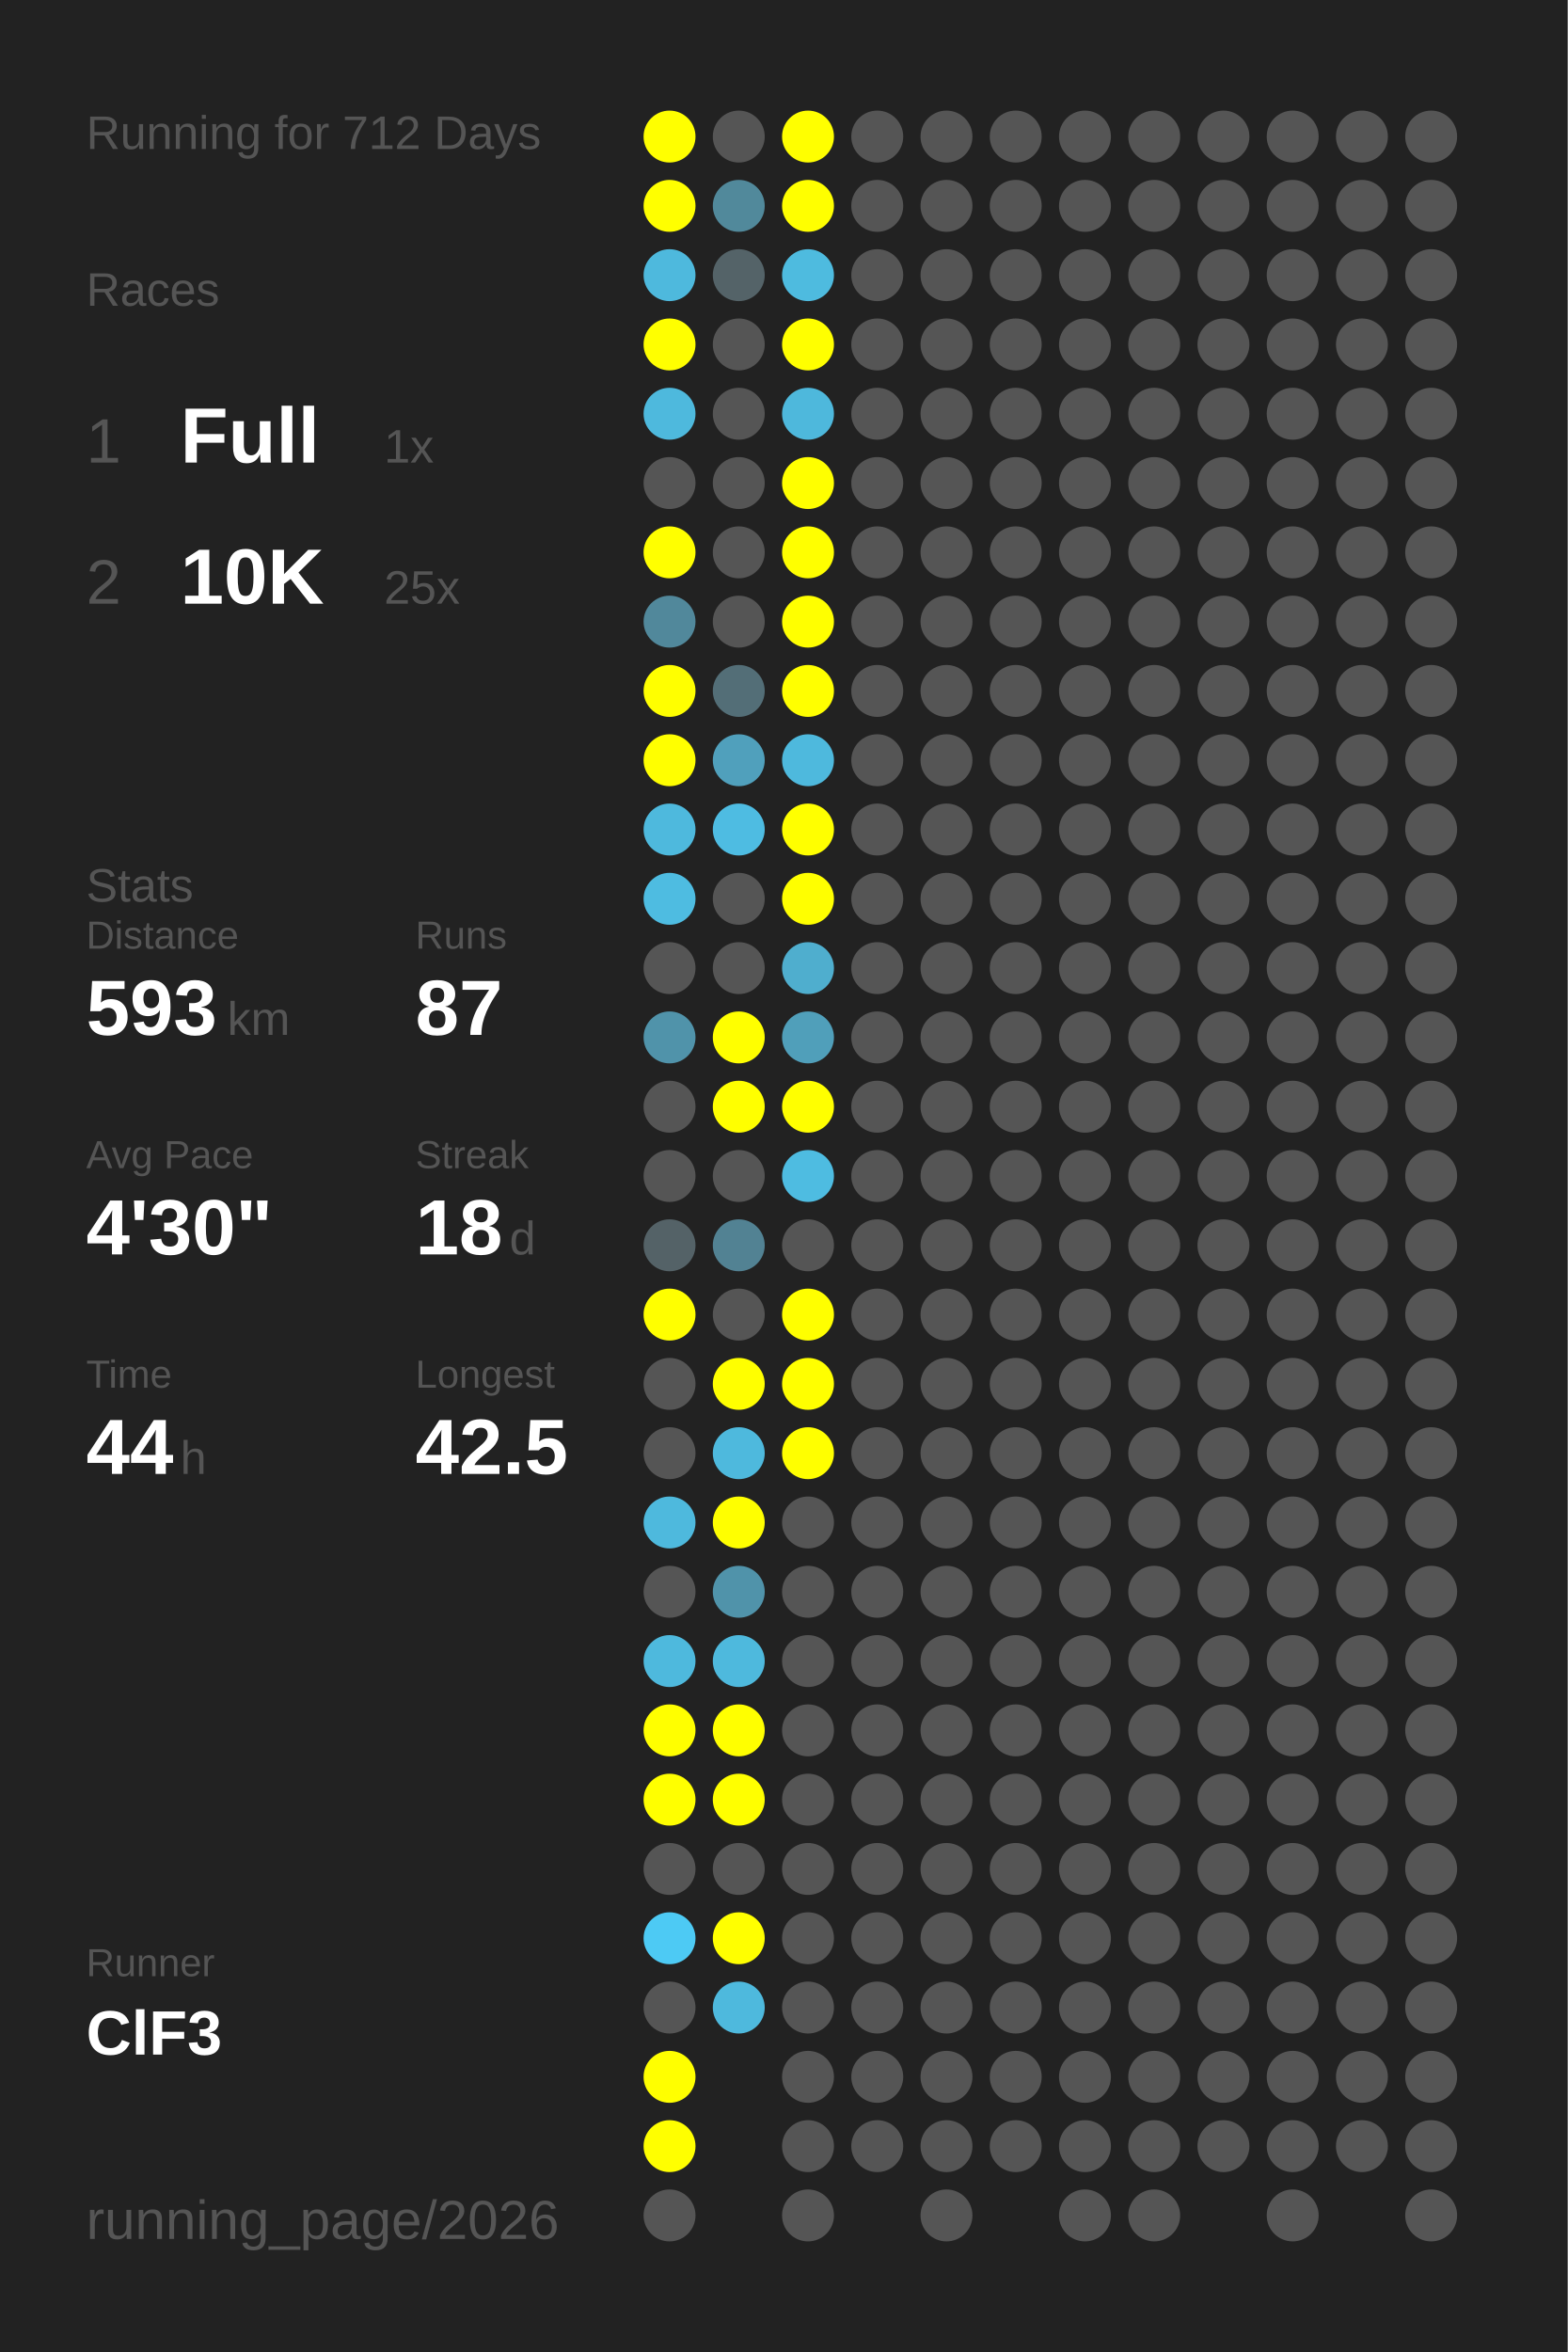
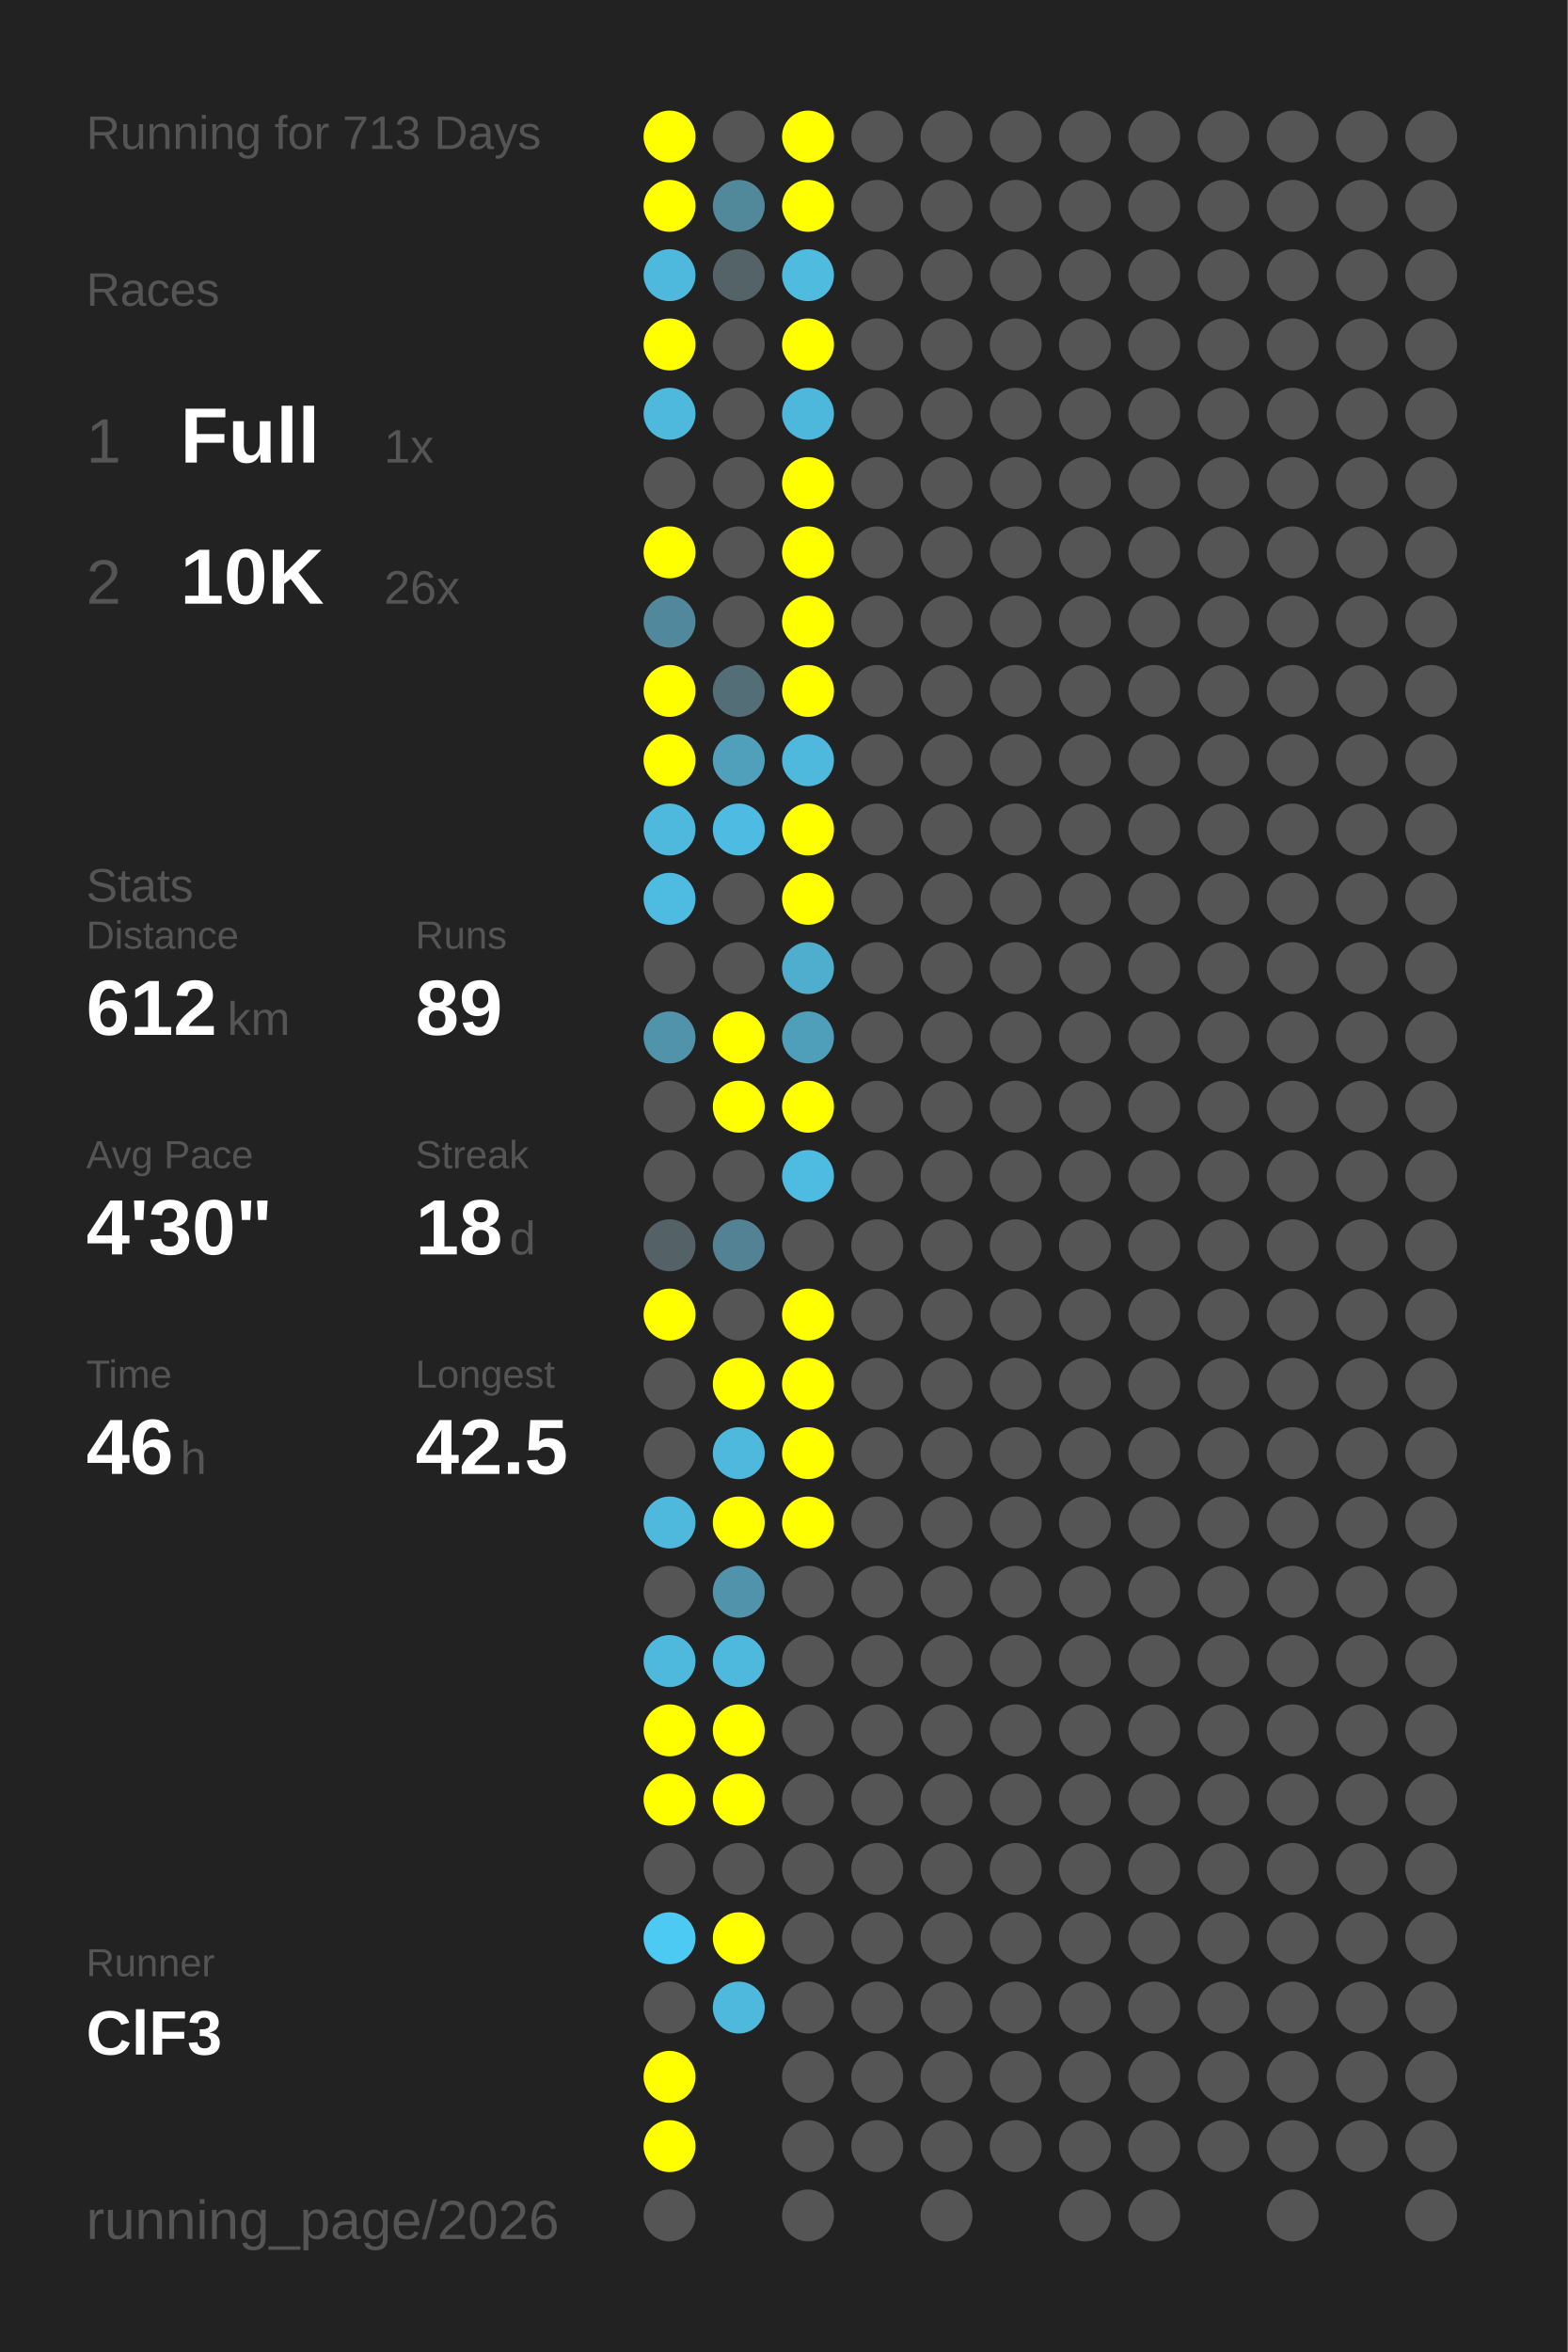
<svg xmlns="http://www.w3.org/2000/svg" baseProfile="full" height="300mm" version="1.1" viewBox="0,0,200,300" width="200mm">
  <defs />
  <rect fill="#222222" height="300" width="200" x="0" y="0" />
-   <text fill="#555555" style="font-size:6px; font-family:Arial;" x="11" y="19">Running for 712 Days</text>
+   <text fill="#555555" style="font-size:6px; font-family:Arial;" x="11" y="19">Running for 713 Days</text>
  <text fill="#555555" style="font-size:6px; font-family:Arial;" x="11" y="39">Races</text>
  <text fill="#555555" style="font-size:8px; font-family:Arial;" x="11" y="59">1</text>
  <text fill="#FFFFFF" style="font-size:10px; font-family:Arial; font-weight:bold;" x="23" y="59">Full</text>
  <text fill="#555555" style="font-size:6px; font-family:Arial;" x="49" y="59">1x</text>
  <text fill="#555555" style="font-size:8px; font-family:Arial;" x="11" y="77">2</text>
  <text fill="#FFFFFF" style="font-size:10px; font-family:Arial; font-weight:bold;" x="23" y="77">10K</text>
-   <text fill="#555555" style="font-size:6px; font-family:Arial;" x="49" y="77">25x</text>
+   <text fill="#555555" style="font-size:6px; font-family:Arial;" x="49" y="77">26x</text>
  <text fill="#555555" style="font-size:6px; font-family:Arial;" x="11" y="115">Stats</text>
  <text fill="#555555" style="font-size:5px; font-family:Arial;" x="11" y="121">Distance</text>
-   <text fill="#FFFFFF" style="font-size:10px; font-family:Arial; font-weight:bold;" x="11" y="132">593</text>
+   <text fill="#FFFFFF" style="font-size:10px; font-family:Arial; font-weight:bold;" x="11" y="132">612</text>
  <text fill="#555555" style="font-size:6px; font-family:Arial;" x="29" y="132">km</text>
  <text fill="#555555" style="font-size:5px; font-family:Arial;" x="53" y="121">Runs</text>
-   <text fill="#FFFFFF" style="font-size:10px; font-family:Arial; font-weight:bold;" x="53" y="132">87</text>
+   <text fill="#FFFFFF" style="font-size:10px; font-family:Arial; font-weight:bold;" x="53" y="132">89</text>
  <text fill="#555555" style="font-size:5px; font-family:Arial;" x="11" y="149">Avg Pace</text>
  <text fill="#FFFFFF" style="font-size:10px; font-family:Arial; font-weight:bold;" x="11" y="160">4'30"</text>
  <text fill="#555555" style="font-size:5px; font-family:Arial;" x="53" y="149">Streak</text>
  <text fill="#FFFFFF" style="font-size:10px; font-family:Arial; font-weight:bold;" x="53" y="160">18</text>
  <text fill="#555555" style="font-size:6px; font-family:Arial;" x="65" y="160">d</text>
  <text fill="#555555" style="font-size:5px; font-family:Arial;" x="11" y="177">Time</text>
-   <text fill="#FFFFFF" style="font-size:10px; font-family:Arial; font-weight:bold;" x="11" y="188">44</text>
+   <text fill="#FFFFFF" style="font-size:10px; font-family:Arial; font-weight:bold;" x="11" y="188">46</text>
  <text fill="#555555" style="font-size:6px; font-family:Arial;" x="23" y="188">h</text>
  <text fill="#555555" style="font-size:5px; font-family:Arial;" x="53" y="177">Longest</text>
  <text fill="#FFFFFF" style="font-size:10px; font-family:Arial; font-weight:bold;" x="53" y="188">42.5</text>
  <text fill="#555555" style="font-size:5px; font-family:Arial;" x="11" y="252.065">Runner</text>
  <text fill="#FFFFFF" style="font-size:8px; font-family:Arial; font-weight:bold;" x="11" y="262.065">ClF3</text>
  <text fill="#555555" style="font-size:7px; font-family:Arial;" x="11" y="285.581">running_page/2026</text>
  <circle cx="85.417" cy="17.419" fill="#FFFF00" r="3.312" />
  <circle cx="85.417" cy="26.258" fill="#FFFF00" r="3.312" />
  <circle cx="85.417" cy="35.097" fill="#4eb9dd" r="3.312" />
  <circle cx="85.417" cy="43.935" fill="#FFFF00" r="3.312" />
  <circle cx="85.417" cy="52.774" fill="#4eb9dd" r="3.312" />
  <circle cx="85.417" cy="61.613" fill="#555555" r="3.312" />
  <circle cx="85.417" cy="70.452" fill="#FFFF00" r="3.312" />
  <circle cx="85.417" cy="79.29" fill="#51889b" r="3.312" />
  <circle cx="85.417" cy="88.129" fill="#FFFF00" r="3.312" />
  <circle cx="85.417" cy="96.968" fill="#FFFF00" r="3.312" />
  <circle cx="85.417" cy="105.806" fill="#4eb9dd" r="3.312" />
  <circle cx="85.417" cy="114.645" fill="#4ebce1" r="3.312" />
  <circle cx="85.417" cy="123.484" fill="#555555" r="3.312" />
  <circle cx="85.417" cy="132.323" fill="#5093aa" r="3.312" />
  <circle cx="85.417" cy="141.161" fill="#555555" r="3.312" />
  <circle cx="85.417" cy="150" fill="#555555" r="3.312" />
  <circle cx="85.417" cy="158.839" fill="#546267" r="3.312" />
  <circle cx="85.417" cy="167.677" fill="#FFFF00" r="3.312" />
  <circle cx="85.417" cy="176.516" fill="#555555" r="3.312" />
  <circle cx="85.417" cy="185.355" fill="#555555" r="3.312" />
  <circle cx="85.417" cy="194.194" fill="#4eb9dd" r="3.312" />
  <circle cx="85.417" cy="203.032" fill="#555555" r="3.312" />
  <circle cx="85.417" cy="211.871" fill="#4eb9dd" r="3.312" />
  <circle cx="85.417" cy="220.71" fill="#FFFF00" r="3.312" />
  <circle cx="85.417" cy="229.548" fill="#FFFF00" r="3.312" />
  <circle cx="85.417" cy="238.387" fill="#555555" r="3.312" />
  <circle cx="85.417" cy="247.226" fill="#4dcaf4" r="3.312" />
  <circle cx="85.417" cy="256.065" fill="#555555" r="3.312" />
  <circle cx="85.417" cy="264.903" fill="#FFFF00" r="3.312" />
  <circle cx="85.417" cy="273.742" fill="#FFFF00" r="3.312" />
  <circle cx="85.417" cy="282.581" fill="#555555" r="3.312" />
  <circle cx="94.25" cy="17.419" fill="#555555" r="3.312" />
  <circle cx="94.25" cy="26.258" fill="#51899b" r="3.312" />
  <circle cx="94.25" cy="35.097" fill="#546368" r="3.312" />
  <circle cx="94.25" cy="43.935" fill="#555555" r="3.312" />
  <circle cx="94.25" cy="52.774" fill="#555555" r="3.312" />
  <circle cx="94.25" cy="61.613" fill="#555555" r="3.312" />
  <circle cx="94.25" cy="70.452" fill="#555555" r="3.312" />
  <circle cx="94.25" cy="79.29" fill="#555555" r="3.312" />
  <circle cx="94.25" cy="88.129" fill="#536e77" r="3.312" />
  <circle cx="94.25" cy="96.968" fill="#50a0bc" r="3.312" />
  <circle cx="94.25" cy="105.806" fill="#4ebce2" r="3.312" />
  <circle cx="94.25" cy="114.645" fill="#555555" r="3.312" />
  <circle cx="94.25" cy="123.484" fill="#555555" r="3.312" />
  <circle cx="94.25" cy="132.323" fill="#FFFF00" r="3.312" />
  <circle cx="94.25" cy="141.161" fill="#FFFF00" r="3.312" />
  <circle cx="94.25" cy="150" fill="#555555" r="3.312" />
  <circle cx="94.25" cy="158.839" fill="#528293" r="3.312" />
  <circle cx="94.25" cy="167.677" fill="#555555" r="3.312" />
  <circle cx="94.25" cy="176.516" fill="#FFFF00" r="3.312" />
  <circle cx="94.25" cy="185.355" fill="#4eb9dd" r="3.312" />
  <circle cx="94.25" cy="194.194" fill="#FFFF00" r="3.312" />
  <circle cx="94.25" cy="203.032" fill="#5093aa" r="3.312" />
  <circle cx="94.25" cy="211.871" fill="#4eb9dd" r="3.312" />
  <circle cx="94.25" cy="220.71" fill="#FFFF00" r="3.312" />
  <circle cx="94.25" cy="229.548" fill="#FFFF00" r="3.312" />
  <circle cx="94.25" cy="238.387" fill="#555555" r="3.312" />
  <circle cx="94.25" cy="247.226" fill="#FFFF00" r="3.312" />
  <circle cx="94.25" cy="256.065" fill="#4eb9dd" r="3.312" />
  <circle cx="103.083" cy="17.419" fill="#FFFF00" r="3.312" />
  <circle cx="103.083" cy="26.258" fill="#FFFF00" r="3.312" />
  <circle cx="103.083" cy="35.097" fill="#4ebbdf" r="3.312" />
  <circle cx="103.083" cy="43.935" fill="#FFFF00" r="3.312" />
  <circle cx="103.083" cy="52.774" fill="#4eb8dc" r="3.312" />
  <circle cx="103.083" cy="61.613" fill="#FFFF00" r="3.312" />
  <circle cx="103.083" cy="70.452" fill="#FFFF00" r="3.312" />
  <circle cx="103.083" cy="79.29" fill="#FFFF00" r="3.312" />
  <circle cx="103.083" cy="88.129" fill="#FFFF00" r="3.312" />
  <circle cx="103.083" cy="96.968" fill="#4eb9dd" r="3.312" />
  <circle cx="103.083" cy="105.806" fill="#FFFF00" r="3.312" />
  <circle cx="103.083" cy="114.645" fill="#FFFF00" r="3.312" />
  <circle cx="103.083" cy="123.484" fill="#4faece" r="3.312" />
  <circle cx="103.083" cy="132.323" fill="#509fba" r="3.312" />
  <circle cx="103.083" cy="141.161" fill="#FFFF00" r="3.312" />
  <circle cx="103.083" cy="150" fill="#4ebce1" r="3.312" />
  <circle cx="103.083" cy="158.839" fill="#555555" r="3.312" />
  <circle cx="103.083" cy="167.677" fill="#FFFF00" r="3.312" />
  <circle cx="103.083" cy="176.516" fill="#FFFF00" r="3.312" />
  <circle cx="103.083" cy="185.355" fill="#FFFF00" r="3.312" />
-   <circle cx="103.083" cy="194.194" fill="#555555" r="3.312" />
+   <circle cx="103.083" cy="194.194" fill="#FFFF00" r="3.312" />
  <circle cx="103.083" cy="203.032" fill="#555555" r="3.312" />
  <circle cx="103.083" cy="211.871" fill="#555555" r="3.312" />
  <circle cx="103.083" cy="220.71" fill="#555555" r="3.312" />
  <circle cx="103.083" cy="229.548" fill="#555555" r="3.312" />
  <circle cx="103.083" cy="238.387" fill="#555555" r="3.312" />
  <circle cx="103.083" cy="247.226" fill="#555555" r="3.312" />
  <circle cx="103.083" cy="256.065" fill="#555555" r="3.312" />
  <circle cx="103.083" cy="264.903" fill="#555555" r="3.312" />
  <circle cx="103.083" cy="273.742" fill="#555555" r="3.312" />
  <circle cx="103.083" cy="282.581" fill="#555555" r="3.312" />
  <circle cx="111.917" cy="17.419" fill="#555555" r="3.312" />
  <circle cx="111.917" cy="26.258" fill="#555555" r="3.312" />
  <circle cx="111.917" cy="35.097" fill="#555555" r="3.312" />
  <circle cx="111.917" cy="43.935" fill="#555555" r="3.312" />
  <circle cx="111.917" cy="52.774" fill="#555555" r="3.312" />
  <circle cx="111.917" cy="61.613" fill="#555555" r="3.312" />
  <circle cx="111.917" cy="70.452" fill="#555555" r="3.312" />
  <circle cx="111.917" cy="79.29" fill="#555555" r="3.312" />
  <circle cx="111.917" cy="88.129" fill="#555555" r="3.312" />
  <circle cx="111.917" cy="96.968" fill="#555555" r="3.312" />
  <circle cx="111.917" cy="105.806" fill="#555555" r="3.312" />
  <circle cx="111.917" cy="114.645" fill="#555555" r="3.312" />
  <circle cx="111.917" cy="123.484" fill="#555555" r="3.312" />
  <circle cx="111.917" cy="132.323" fill="#555555" r="3.312" />
  <circle cx="111.917" cy="141.161" fill="#555555" r="3.312" />
  <circle cx="111.917" cy="150" fill="#555555" r="3.312" />
  <circle cx="111.917" cy="158.839" fill="#555555" r="3.312" />
  <circle cx="111.917" cy="167.677" fill="#555555" r="3.312" />
  <circle cx="111.917" cy="176.516" fill="#555555" r="3.312" />
  <circle cx="111.917" cy="185.355" fill="#555555" r="3.312" />
  <circle cx="111.917" cy="194.194" fill="#555555" r="3.312" />
  <circle cx="111.917" cy="203.032" fill="#555555" r="3.312" />
  <circle cx="111.917" cy="211.871" fill="#555555" r="3.312" />
  <circle cx="111.917" cy="220.71" fill="#555555" r="3.312" />
  <circle cx="111.917" cy="229.548" fill="#555555" r="3.312" />
  <circle cx="111.917" cy="238.387" fill="#555555" r="3.312" />
  <circle cx="111.917" cy="247.226" fill="#555555" r="3.312" />
  <circle cx="111.917" cy="256.065" fill="#555555" r="3.312" />
  <circle cx="111.917" cy="264.903" fill="#555555" r="3.312" />
  <circle cx="111.917" cy="273.742" fill="#555555" r="3.312" />
  <circle cx="120.75" cy="17.419" fill="#555555" r="3.312" />
  <circle cx="120.75" cy="26.258" fill="#555555" r="3.312" />
  <circle cx="120.75" cy="35.097" fill="#555555" r="3.312" />
  <circle cx="120.75" cy="43.935" fill="#555555" r="3.312" />
  <circle cx="120.75" cy="52.774" fill="#555555" r="3.312" />
  <circle cx="120.75" cy="61.613" fill="#555555" r="3.312" />
  <circle cx="120.75" cy="70.452" fill="#555555" r="3.312" />
  <circle cx="120.75" cy="79.29" fill="#555555" r="3.312" />
  <circle cx="120.75" cy="88.129" fill="#555555" r="3.312" />
  <circle cx="120.75" cy="96.968" fill="#555555" r="3.312" />
  <circle cx="120.75" cy="105.806" fill="#555555" r="3.312" />
  <circle cx="120.75" cy="114.645" fill="#555555" r="3.312" />
  <circle cx="120.75" cy="123.484" fill="#555555" r="3.312" />
  <circle cx="120.75" cy="132.323" fill="#555555" r="3.312" />
  <circle cx="120.75" cy="141.161" fill="#555555" r="3.312" />
  <circle cx="120.75" cy="150" fill="#555555" r="3.312" />
  <circle cx="120.75" cy="158.839" fill="#555555" r="3.312" />
  <circle cx="120.75" cy="167.677" fill="#555555" r="3.312" />
  <circle cx="120.75" cy="176.516" fill="#555555" r="3.312" />
  <circle cx="120.75" cy="185.355" fill="#555555" r="3.312" />
  <circle cx="120.75" cy="194.194" fill="#555555" r="3.312" />
  <circle cx="120.75" cy="203.032" fill="#555555" r="3.312" />
  <circle cx="120.75" cy="211.871" fill="#555555" r="3.312" />
  <circle cx="120.75" cy="220.71" fill="#555555" r="3.312" />
  <circle cx="120.75" cy="229.548" fill="#555555" r="3.312" />
  <circle cx="120.75" cy="238.387" fill="#555555" r="3.312" />
  <circle cx="120.75" cy="247.226" fill="#555555" r="3.312" />
  <circle cx="120.75" cy="256.065" fill="#555555" r="3.312" />
  <circle cx="120.75" cy="264.903" fill="#555555" r="3.312" />
  <circle cx="120.75" cy="273.742" fill="#555555" r="3.312" />
  <circle cx="120.75" cy="282.581" fill="#555555" r="3.312" />
  <circle cx="129.583" cy="17.419" fill="#555555" r="3.312" />
  <circle cx="129.583" cy="26.258" fill="#555555" r="3.312" />
  <circle cx="129.583" cy="35.097" fill="#555555" r="3.312" />
  <circle cx="129.583" cy="43.935" fill="#555555" r="3.312" />
  <circle cx="129.583" cy="52.774" fill="#555555" r="3.312" />
  <circle cx="129.583" cy="61.613" fill="#555555" r="3.312" />
  <circle cx="129.583" cy="70.452" fill="#555555" r="3.312" />
  <circle cx="129.583" cy="79.29" fill="#555555" r="3.312" />
  <circle cx="129.583" cy="88.129" fill="#555555" r="3.312" />
  <circle cx="129.583" cy="96.968" fill="#555555" r="3.312" />
  <circle cx="129.583" cy="105.806" fill="#555555" r="3.312" />
  <circle cx="129.583" cy="114.645" fill="#555555" r="3.312" />
  <circle cx="129.583" cy="123.484" fill="#555555" r="3.312" />
  <circle cx="129.583" cy="132.323" fill="#555555" r="3.312" />
  <circle cx="129.583" cy="141.161" fill="#555555" r="3.312" />
  <circle cx="129.583" cy="150" fill="#555555" r="3.312" />
  <circle cx="129.583" cy="158.839" fill="#555555" r="3.312" />
  <circle cx="129.583" cy="167.677" fill="#555555" r="3.312" />
  <circle cx="129.583" cy="176.516" fill="#555555" r="3.312" />
  <circle cx="129.583" cy="185.355" fill="#555555" r="3.312" />
  <circle cx="129.583" cy="194.194" fill="#555555" r="3.312" />
  <circle cx="129.583" cy="203.032" fill="#555555" r="3.312" />
  <circle cx="129.583" cy="211.871" fill="#555555" r="3.312" />
  <circle cx="129.583" cy="220.71" fill="#555555" r="3.312" />
  <circle cx="129.583" cy="229.548" fill="#555555" r="3.312" />
  <circle cx="129.583" cy="238.387" fill="#555555" r="3.312" />
  <circle cx="129.583" cy="247.226" fill="#555555" r="3.312" />
  <circle cx="129.583" cy="256.065" fill="#555555" r="3.312" />
  <circle cx="129.583" cy="264.903" fill="#555555" r="3.312" />
  <circle cx="129.583" cy="273.742" fill="#555555" r="3.312" />
  <circle cx="138.417" cy="17.419" fill="#555555" r="3.312" />
  <circle cx="138.417" cy="26.258" fill="#555555" r="3.312" />
  <circle cx="138.417" cy="35.097" fill="#555555" r="3.312" />
  <circle cx="138.417" cy="43.935" fill="#555555" r="3.312" />
  <circle cx="138.417" cy="52.774" fill="#555555" r="3.312" />
  <circle cx="138.417" cy="61.613" fill="#555555" r="3.312" />
  <circle cx="138.417" cy="70.452" fill="#555555" r="3.312" />
  <circle cx="138.417" cy="79.29" fill="#555555" r="3.312" />
  <circle cx="138.417" cy="88.129" fill="#555555" r="3.312" />
  <circle cx="138.417" cy="96.968" fill="#555555" r="3.312" />
  <circle cx="138.417" cy="105.806" fill="#555555" r="3.312" />
  <circle cx="138.417" cy="114.645" fill="#555555" r="3.312" />
  <circle cx="138.417" cy="123.484" fill="#555555" r="3.312" />
  <circle cx="138.417" cy="132.323" fill="#555555" r="3.312" />
  <circle cx="138.417" cy="141.161" fill="#555555" r="3.312" />
  <circle cx="138.417" cy="150" fill="#555555" r="3.312" />
  <circle cx="138.417" cy="158.839" fill="#555555" r="3.312" />
  <circle cx="138.417" cy="167.677" fill="#555555" r="3.312" />
  <circle cx="138.417" cy="176.516" fill="#555555" r="3.312" />
  <circle cx="138.417" cy="185.355" fill="#555555" r="3.312" />
  <circle cx="138.417" cy="194.194" fill="#555555" r="3.312" />
  <circle cx="138.417" cy="203.032" fill="#555555" r="3.312" />
  <circle cx="138.417" cy="211.871" fill="#555555" r="3.312" />
  <circle cx="138.417" cy="220.71" fill="#555555" r="3.312" />
  <circle cx="138.417" cy="229.548" fill="#555555" r="3.312" />
  <circle cx="138.417" cy="238.387" fill="#555555" r="3.312" />
  <circle cx="138.417" cy="247.226" fill="#555555" r="3.312" />
  <circle cx="138.417" cy="256.065" fill="#555555" r="3.312" />
  <circle cx="138.417" cy="264.903" fill="#555555" r="3.312" />
  <circle cx="138.417" cy="273.742" fill="#555555" r="3.312" />
  <circle cx="138.417" cy="282.581" fill="#555555" r="3.312" />
  <circle cx="147.25" cy="17.419" fill="#555555" r="3.312" />
  <circle cx="147.25" cy="26.258" fill="#555555" r="3.312" />
  <circle cx="147.25" cy="35.097" fill="#555555" r="3.312" />
  <circle cx="147.25" cy="43.935" fill="#555555" r="3.312" />
  <circle cx="147.25" cy="52.774" fill="#555555" r="3.312" />
  <circle cx="147.25" cy="61.613" fill="#555555" r="3.312" />
  <circle cx="147.25" cy="70.452" fill="#555555" r="3.312" />
  <circle cx="147.25" cy="79.29" fill="#555555" r="3.312" />
  <circle cx="147.25" cy="88.129" fill="#555555" r="3.312" />
  <circle cx="147.25" cy="96.968" fill="#555555" r="3.312" />
  <circle cx="147.25" cy="105.806" fill="#555555" r="3.312" />
  <circle cx="147.25" cy="114.645" fill="#555555" r="3.312" />
  <circle cx="147.25" cy="123.484" fill="#555555" r="3.312" />
  <circle cx="147.25" cy="132.323" fill="#555555" r="3.312" />
  <circle cx="147.25" cy="141.161" fill="#555555" r="3.312" />
  <circle cx="147.25" cy="150" fill="#555555" r="3.312" />
  <circle cx="147.25" cy="158.839" fill="#555555" r="3.312" />
  <circle cx="147.25" cy="167.677" fill="#555555" r="3.312" />
  <circle cx="147.25" cy="176.516" fill="#555555" r="3.312" />
  <circle cx="147.25" cy="185.355" fill="#555555" r="3.312" />
  <circle cx="147.25" cy="194.194" fill="#555555" r="3.312" />
  <circle cx="147.25" cy="203.032" fill="#555555" r="3.312" />
  <circle cx="147.25" cy="211.871" fill="#555555" r="3.312" />
  <circle cx="147.25" cy="220.71" fill="#555555" r="3.312" />
  <circle cx="147.25" cy="229.548" fill="#555555" r="3.312" />
  <circle cx="147.25" cy="238.387" fill="#555555" r="3.312" />
  <circle cx="147.25" cy="247.226" fill="#555555" r="3.312" />
  <circle cx="147.25" cy="256.065" fill="#555555" r="3.312" />
  <circle cx="147.25" cy="264.903" fill="#555555" r="3.312" />
  <circle cx="147.25" cy="273.742" fill="#555555" r="3.312" />
  <circle cx="147.25" cy="282.581" fill="#555555" r="3.312" />
  <circle cx="156.083" cy="17.419" fill="#555555" r="3.312" />
  <circle cx="156.083" cy="26.258" fill="#555555" r="3.312" />
  <circle cx="156.083" cy="35.097" fill="#555555" r="3.312" />
  <circle cx="156.083" cy="43.935" fill="#555555" r="3.312" />
  <circle cx="156.083" cy="52.774" fill="#555555" r="3.312" />
  <circle cx="156.083" cy="61.613" fill="#555555" r="3.312" />
  <circle cx="156.083" cy="70.452" fill="#555555" r="3.312" />
  <circle cx="156.083" cy="79.29" fill="#555555" r="3.312" />
  <circle cx="156.083" cy="88.129" fill="#555555" r="3.312" />
  <circle cx="156.083" cy="96.968" fill="#555555" r="3.312" />
  <circle cx="156.083" cy="105.806" fill="#555555" r="3.312" />
  <circle cx="156.083" cy="114.645" fill="#555555" r="3.312" />
  <circle cx="156.083" cy="123.484" fill="#555555" r="3.312" />
  <circle cx="156.083" cy="132.323" fill="#555555" r="3.312" />
  <circle cx="156.083" cy="141.161" fill="#555555" r="3.312" />
  <circle cx="156.083" cy="150" fill="#555555" r="3.312" />
  <circle cx="156.083" cy="158.839" fill="#555555" r="3.312" />
  <circle cx="156.083" cy="167.677" fill="#555555" r="3.312" />
  <circle cx="156.083" cy="176.516" fill="#555555" r="3.312" />
  <circle cx="156.083" cy="185.355" fill="#555555" r="3.312" />
  <circle cx="156.083" cy="194.194" fill="#555555" r="3.312" />
  <circle cx="156.083" cy="203.032" fill="#555555" r="3.312" />
  <circle cx="156.083" cy="211.871" fill="#555555" r="3.312" />
  <circle cx="156.083" cy="220.71" fill="#555555" r="3.312" />
  <circle cx="156.083" cy="229.548" fill="#555555" r="3.312" />
  <circle cx="156.083" cy="238.387" fill="#555555" r="3.312" />
  <circle cx="156.083" cy="247.226" fill="#555555" r="3.312" />
  <circle cx="156.083" cy="256.065" fill="#555555" r="3.312" />
  <circle cx="156.083" cy="264.903" fill="#555555" r="3.312" />
  <circle cx="156.083" cy="273.742" fill="#555555" r="3.312" />
  <circle cx="164.917" cy="17.419" fill="#555555" r="3.312" />
  <circle cx="164.917" cy="26.258" fill="#555555" r="3.312" />
  <circle cx="164.917" cy="35.097" fill="#555555" r="3.312" />
  <circle cx="164.917" cy="43.935" fill="#555555" r="3.312" />
  <circle cx="164.917" cy="52.774" fill="#555555" r="3.312" />
  <circle cx="164.917" cy="61.613" fill="#555555" r="3.312" />
  <circle cx="164.917" cy="70.452" fill="#555555" r="3.312" />
  <circle cx="164.917" cy="79.29" fill="#555555" r="3.312" />
  <circle cx="164.917" cy="88.129" fill="#555555" r="3.312" />
  <circle cx="164.917" cy="96.968" fill="#555555" r="3.312" />
  <circle cx="164.917" cy="105.806" fill="#555555" r="3.312" />
  <circle cx="164.917" cy="114.645" fill="#555555" r="3.312" />
  <circle cx="164.917" cy="123.484" fill="#555555" r="3.312" />
  <circle cx="164.917" cy="132.323" fill="#555555" r="3.312" />
  <circle cx="164.917" cy="141.161" fill="#555555" r="3.312" />
  <circle cx="164.917" cy="150" fill="#555555" r="3.312" />
  <circle cx="164.917" cy="158.839" fill="#555555" r="3.312" />
  <circle cx="164.917" cy="167.677" fill="#555555" r="3.312" />
  <circle cx="164.917" cy="176.516" fill="#555555" r="3.312" />
  <circle cx="164.917" cy="185.355" fill="#555555" r="3.312" />
  <circle cx="164.917" cy="194.194" fill="#555555" r="3.312" />
  <circle cx="164.917" cy="203.032" fill="#555555" r="3.312" />
  <circle cx="164.917" cy="211.871" fill="#555555" r="3.312" />
  <circle cx="164.917" cy="220.71" fill="#555555" r="3.312" />
  <circle cx="164.917" cy="229.548" fill="#555555" r="3.312" />
  <circle cx="164.917" cy="238.387" fill="#555555" r="3.312" />
  <circle cx="164.917" cy="247.226" fill="#555555" r="3.312" />
  <circle cx="164.917" cy="256.065" fill="#555555" r="3.312" />
  <circle cx="164.917" cy="264.903" fill="#555555" r="3.312" />
  <circle cx="164.917" cy="273.742" fill="#555555" r="3.312" />
  <circle cx="164.917" cy="282.581" fill="#555555" r="3.312" />
  <circle cx="173.75" cy="17.419" fill="#555555" r="3.312" />
  <circle cx="173.75" cy="26.258" fill="#555555" r="3.312" />
  <circle cx="173.75" cy="35.097" fill="#555555" r="3.312" />
  <circle cx="173.75" cy="43.935" fill="#555555" r="3.312" />
  <circle cx="173.75" cy="52.774" fill="#555555" r="3.312" />
  <circle cx="173.75" cy="61.613" fill="#555555" r="3.312" />
  <circle cx="173.75" cy="70.452" fill="#555555" r="3.312" />
  <circle cx="173.75" cy="79.29" fill="#555555" r="3.312" />
  <circle cx="173.75" cy="88.129" fill="#555555" r="3.312" />
  <circle cx="173.75" cy="96.968" fill="#555555" r="3.312" />
  <circle cx="173.75" cy="105.806" fill="#555555" r="3.312" />
  <circle cx="173.75" cy="114.645" fill="#555555" r="3.312" />
  <circle cx="173.75" cy="123.484" fill="#555555" r="3.312" />
  <circle cx="173.75" cy="132.323" fill="#555555" r="3.312" />
  <circle cx="173.75" cy="141.161" fill="#555555" r="3.312" />
  <circle cx="173.75" cy="150" fill="#555555" r="3.312" />
  <circle cx="173.75" cy="158.839" fill="#555555" r="3.312" />
  <circle cx="173.75" cy="167.677" fill="#555555" r="3.312" />
  <circle cx="173.75" cy="176.516" fill="#555555" r="3.312" />
  <circle cx="173.75" cy="185.355" fill="#555555" r="3.312" />
  <circle cx="173.75" cy="194.194" fill="#555555" r="3.312" />
  <circle cx="173.75" cy="203.032" fill="#555555" r="3.312" />
  <circle cx="173.75" cy="211.871" fill="#555555" r="3.312" />
  <circle cx="173.75" cy="220.71" fill="#555555" r="3.312" />
  <circle cx="173.75" cy="229.548" fill="#555555" r="3.312" />
  <circle cx="173.75" cy="238.387" fill="#555555" r="3.312" />
  <circle cx="173.75" cy="247.226" fill="#555555" r="3.312" />
  <circle cx="173.75" cy="256.065" fill="#555555" r="3.312" />
  <circle cx="173.75" cy="264.903" fill="#555555" r="3.312" />
  <circle cx="173.75" cy="273.742" fill="#555555" r="3.312" />
  <circle cx="182.583" cy="17.419" fill="#555555" r="3.312" />
  <circle cx="182.583" cy="26.258" fill="#555555" r="3.312" />
  <circle cx="182.583" cy="35.097" fill="#555555" r="3.312" />
  <circle cx="182.583" cy="43.935" fill="#555555" r="3.312" />
  <circle cx="182.583" cy="52.774" fill="#555555" r="3.312" />
  <circle cx="182.583" cy="61.613" fill="#555555" r="3.312" />
  <circle cx="182.583" cy="70.452" fill="#555555" r="3.312" />
  <circle cx="182.583" cy="79.29" fill="#555555" r="3.312" />
  <circle cx="182.583" cy="88.129" fill="#555555" r="3.312" />
  <circle cx="182.583" cy="96.968" fill="#555555" r="3.312" />
  <circle cx="182.583" cy="105.806" fill="#555555" r="3.312" />
  <circle cx="182.583" cy="114.645" fill="#555555" r="3.312" />
  <circle cx="182.583" cy="123.484" fill="#555555" r="3.312" />
  <circle cx="182.583" cy="132.323" fill="#555555" r="3.312" />
  <circle cx="182.583" cy="141.161" fill="#555555" r="3.312" />
  <circle cx="182.583" cy="150" fill="#555555" r="3.312" />
  <circle cx="182.583" cy="158.839" fill="#555555" r="3.312" />
  <circle cx="182.583" cy="167.677" fill="#555555" r="3.312" />
  <circle cx="182.583" cy="176.516" fill="#555555" r="3.312" />
  <circle cx="182.583" cy="185.355" fill="#555555" r="3.312" />
  <circle cx="182.583" cy="194.194" fill="#555555" r="3.312" />
  <circle cx="182.583" cy="203.032" fill="#555555" r="3.312" />
  <circle cx="182.583" cy="211.871" fill="#555555" r="3.312" />
  <circle cx="182.583" cy="220.71" fill="#555555" r="3.312" />
  <circle cx="182.583" cy="229.548" fill="#555555" r="3.312" />
  <circle cx="182.583" cy="238.387" fill="#555555" r="3.312" />
  <circle cx="182.583" cy="247.226" fill="#555555" r="3.312" />
  <circle cx="182.583" cy="256.065" fill="#555555" r="3.312" />
  <circle cx="182.583" cy="264.903" fill="#555555" r="3.312" />
  <circle cx="182.583" cy="273.742" fill="#555555" r="3.312" />
  <circle cx="182.583" cy="282.581" fill="#555555" r="3.312" />
</svg>
